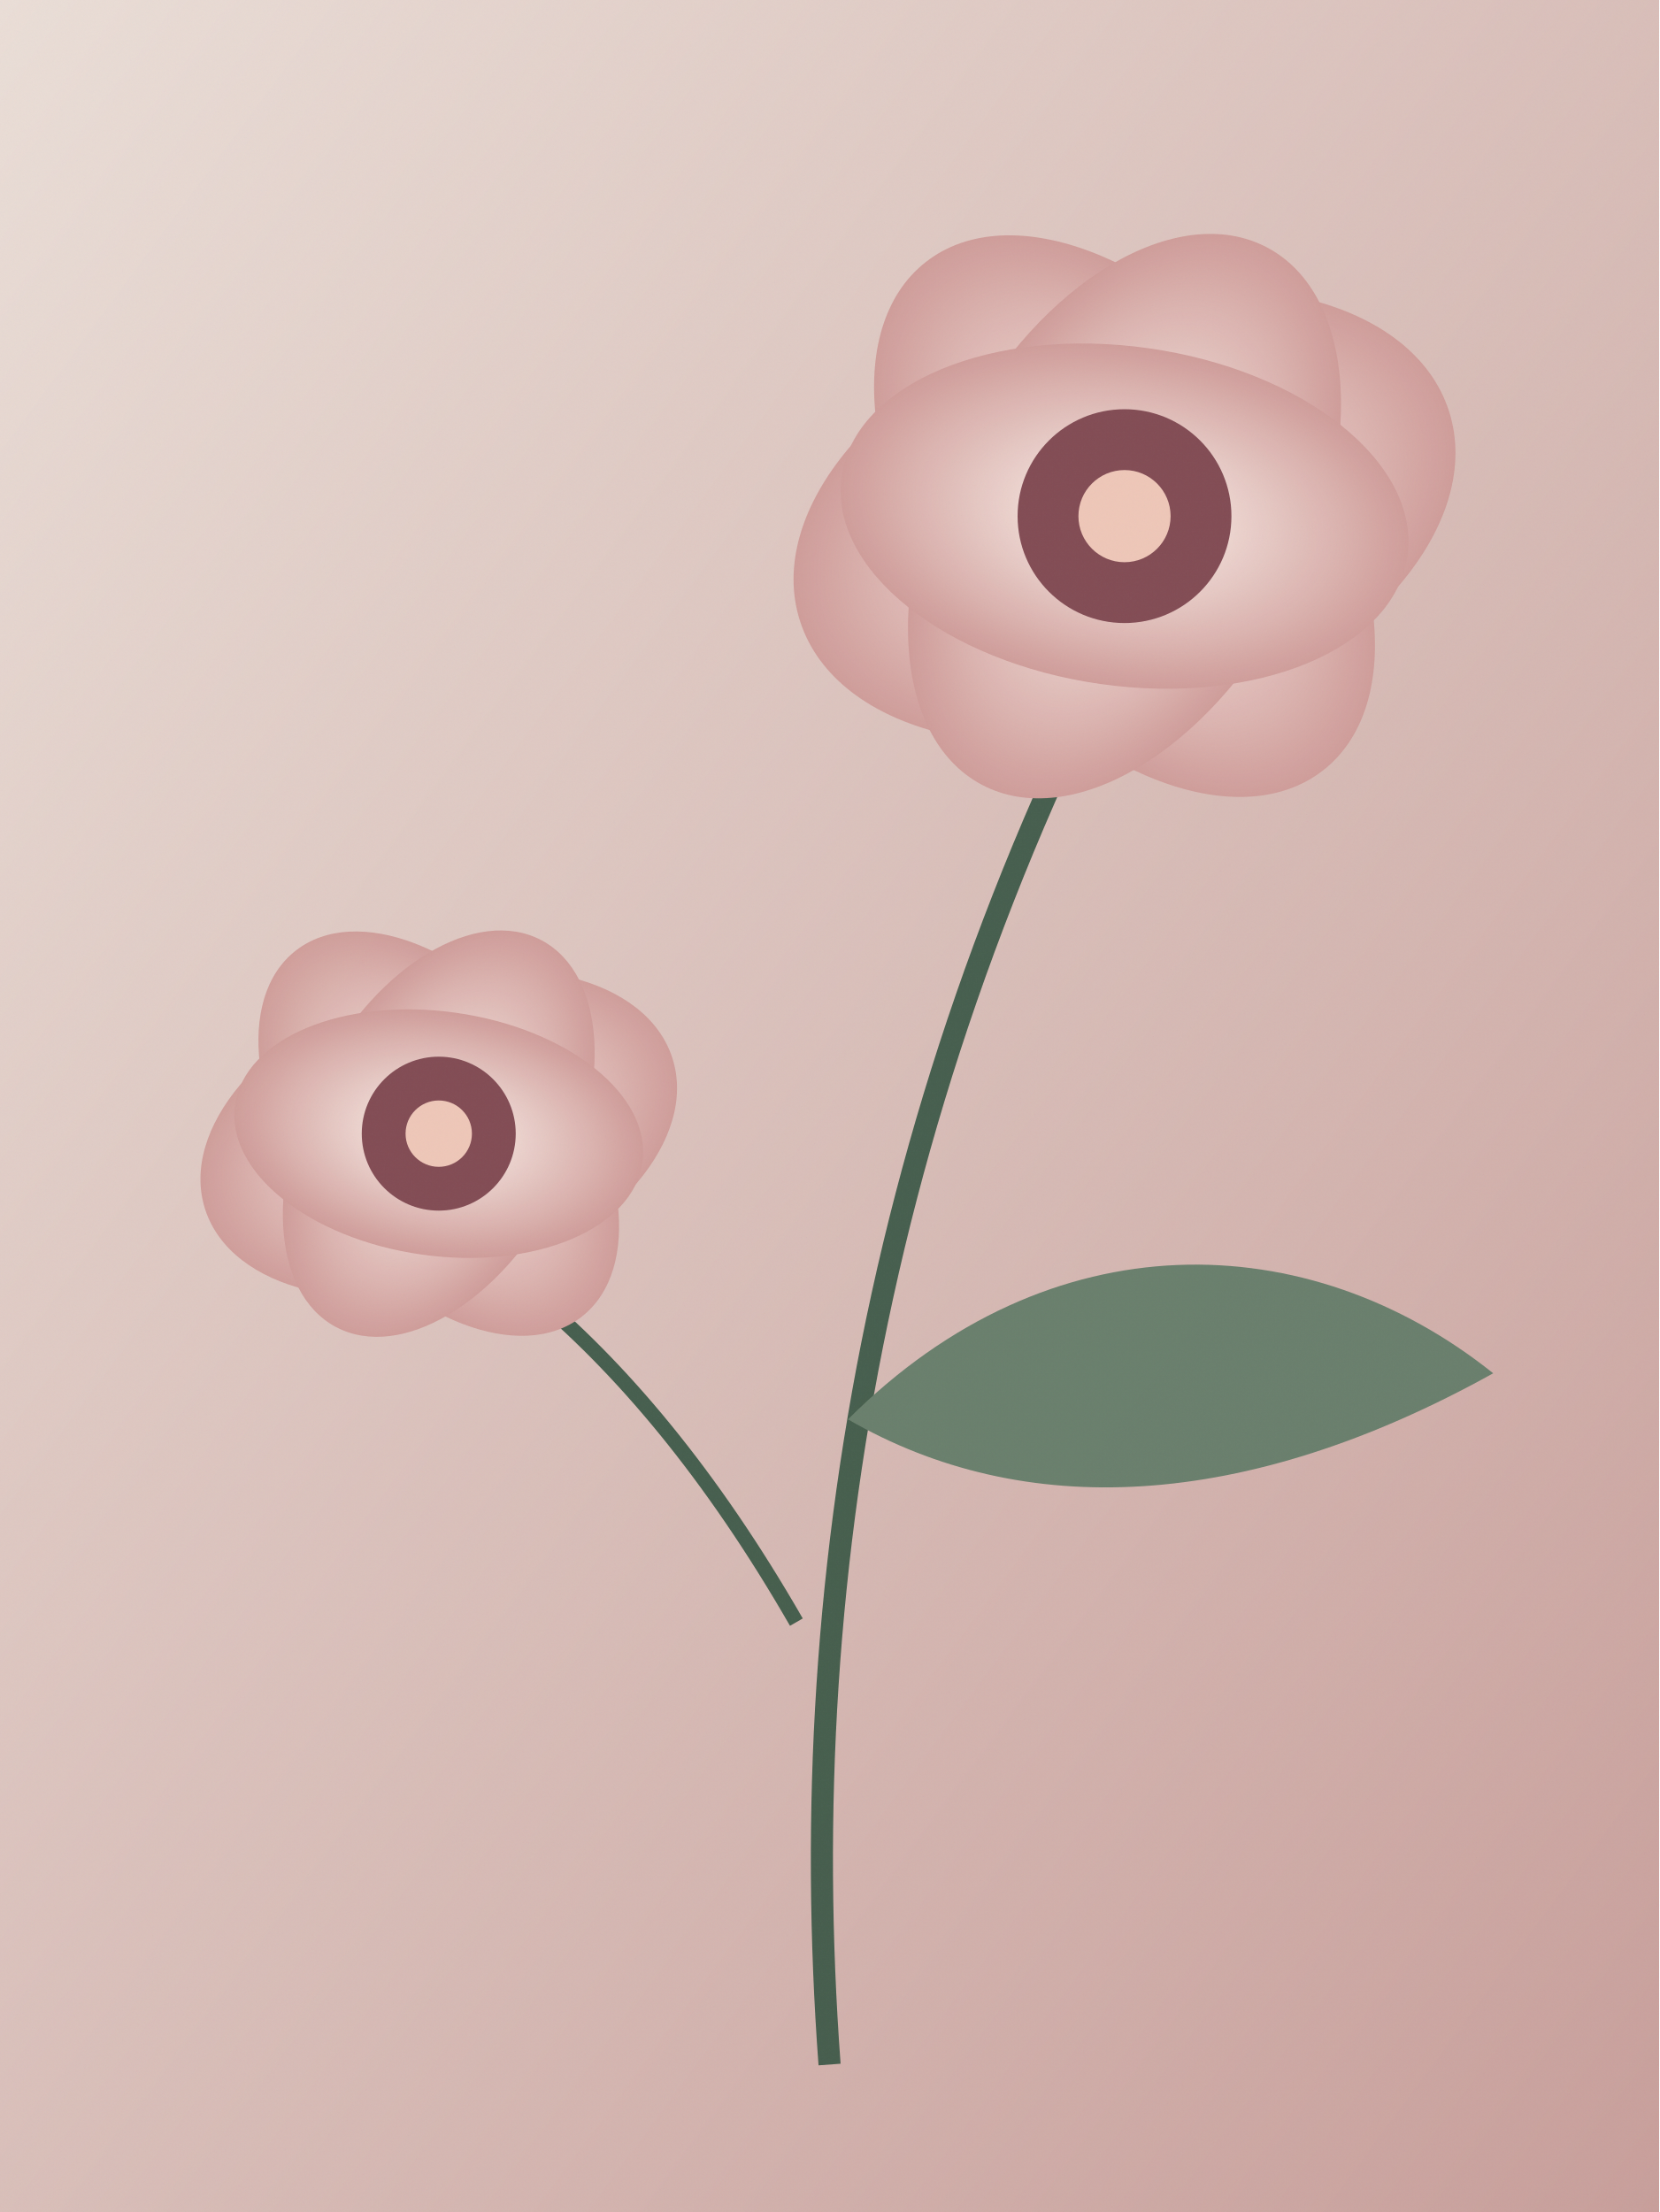
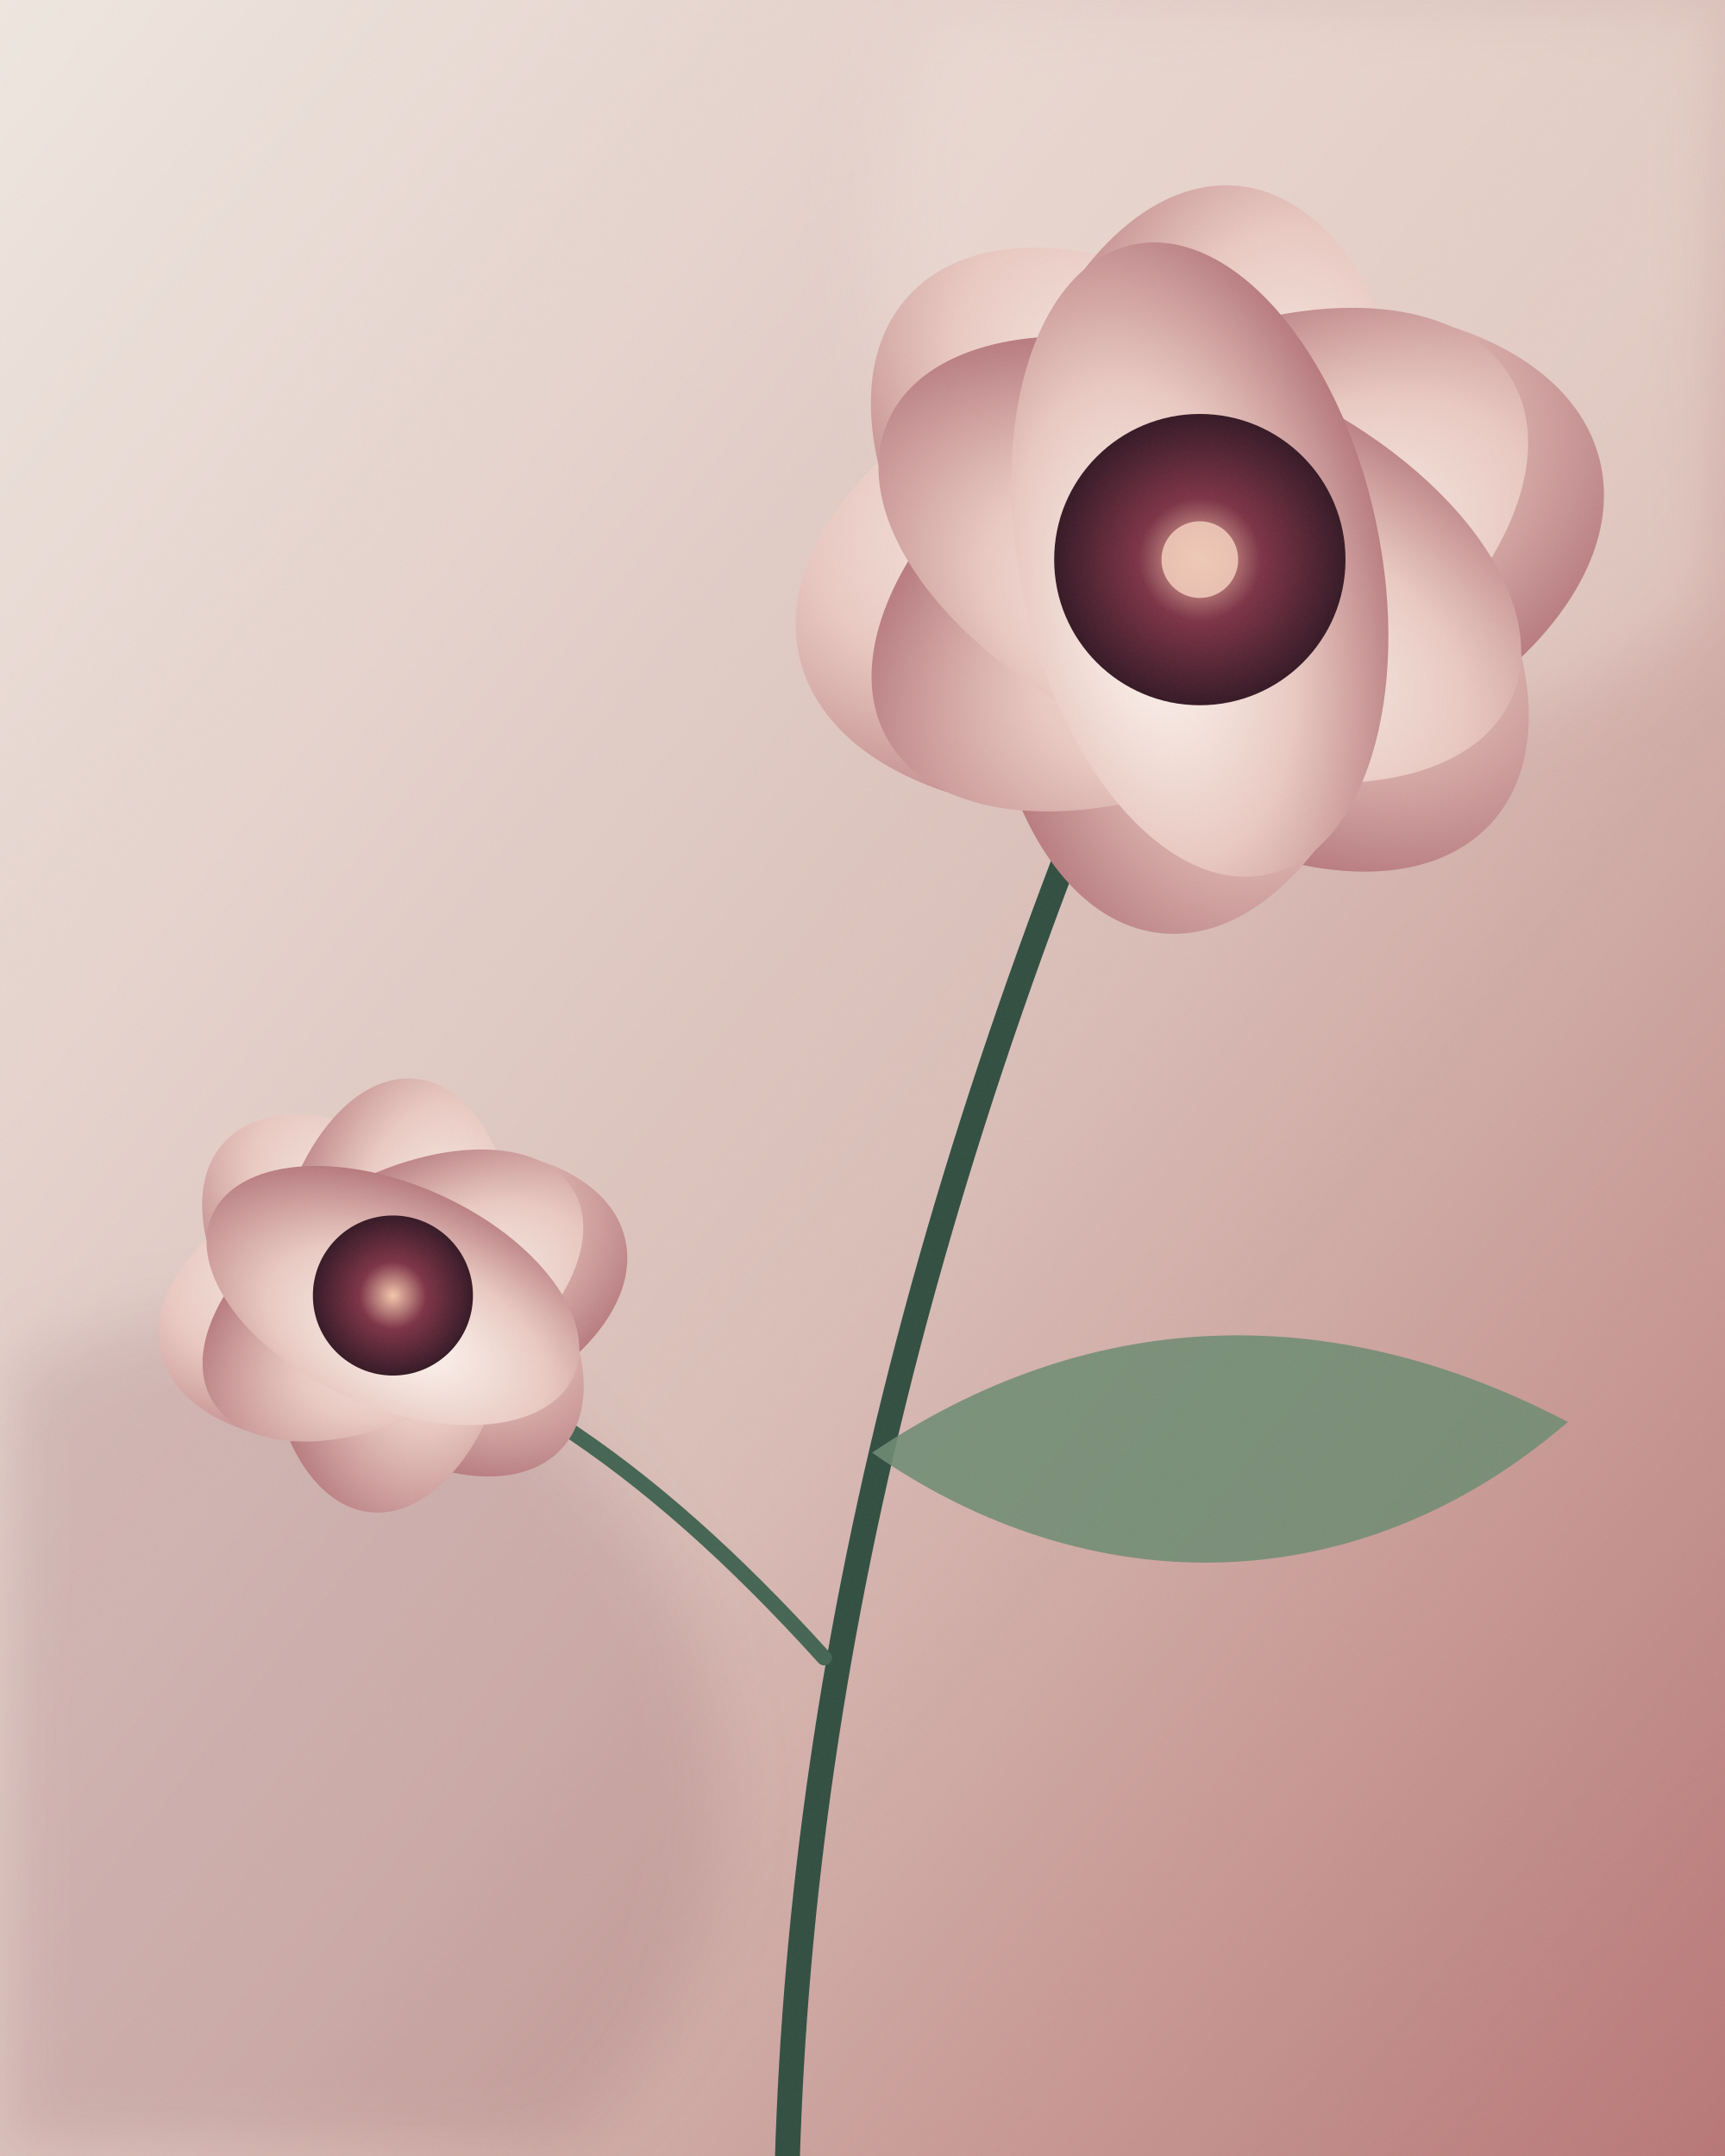
- <svg xmlns="http://www.w3.org/2000/svg" viewBox="0 0 900 1200">
+ <svg xmlns="http://www.w3.org/2000/svg" viewBox="0 0 900 1125">
  <defs>
    <linearGradient id="bg" x1="0" y1="0" x2="1" y2="1">
-       <stop stop-color="#eaded7" />
-       <stop offset="1" stop-color="#c89f9b" />
+       <stop stop-color="#efe6df" />
+       <stop offset=".55" stop-color="#d9bdb7" />
+       <stop offset="1" stop-color="#b77775" />
    </linearGradient>
-     <radialGradient id="petal">
-       <stop stop-color="#fff7f0" />
-       <stop offset="1" stop-color="#cf9b98" />
+     <radialGradient id="petal" cx="42%" cy="34%" r="78%">
+       <stop stop-color="#fffaf4" />
+       <stop offset=".48" stop-color="#e9c9c2" />
+       <stop offset="1" stop-color="#a65f67" />
    </radialGradient>
+     <radialGradient id="core">
+       <stop stop-color="#f3c7ab" />
+       <stop offset=".42" stop-color="#7d3347" />
+       <stop offset="1" stop-color="#351925" />
+     </radialGradient>
+     <filter id="soft">
+       <feGaussianBlur stdDeviation="18" />
+     </filter>
    <filter id="grain">
-       <feTurbulence baseFrequency=".8" numOctaves="3" seed="8" />
-       <feColorMatrix values="1 0 0 0 0 0 1 0 0 0 0 0 1 0 0 0 0 0 .055 0" />
+       <feTurbulence type="fractalNoise" baseFrequency=".75" numOctaves="3" seed="11" />
+       <feColorMatrix values="1 0 0 0 0 0 1 0 0 0 0 0 1 0 0 0 0 0 .045 0" />
    </filter>
  </defs>
-   <rect width="900" height="1200" fill="url(#bg)" />
-   <g opacity=".95">
-     <path d="M450 1120C430 850 480 560 650 270" stroke="#405a49" stroke-width="12" fill="none" />
-     <path d="M432 880C340 720 235 645 130 620" stroke="#405a49" stroke-width="8" fill="none" />
-     <g transform="translate(610 280)">
-       <ellipse rx="185" ry="115" fill="url(#petal)" transform="rotate(-18)" />
-       <ellipse rx="175" ry="105" fill="url(#petal)" transform="rotate(52)" />
-       <ellipse rx="165" ry="100" fill="url(#petal)" transform="rotate(118)" />
-       <ellipse rx="155" ry="92" fill="url(#petal)" transform="rotate(188)" />
-       <circle r="58" fill="#7f4750" />
-       <circle r="25" fill="#efc7b8" />
-     </g>
-     <g transform="translate(238 615) scale(.72)">
-       <ellipse rx="185" ry="115" fill="url(#petal)" transform="rotate(-18)" />
-       <ellipse rx="175" ry="105" fill="url(#petal)" transform="rotate(52)" />
-       <ellipse rx="165" ry="100" fill="url(#petal)" transform="rotate(118)" />
-       <ellipse rx="155" ry="92" fill="url(#petal)" transform="rotate(188)" />
-       <circle r="58" fill="#7f4750" />
-       <circle r="25" fill="#efc7b8" />
-     </g>
-     <path d="M460 770C570 660 710 665 810 745C675 820 555 825 460 770Z" fill="#657d6a" />
+   <rect width="900" height="1125" fill="url(#bg)" />
+   <circle cx="720" cy="120" r="260" fill="#f5e9df" opacity=".32" filter="url(#soft)" />
+   <circle cx="126" cy="935" r="250" fill="#79434f" opacity=".16" filter="url(#soft)" />
+   <path d="M410 1180C410 910 472 620 626 280" fill="none" stroke="#324f41" stroke-width="13" stroke-linecap="round" />
+   <path d="M430 865C335 760 250 705 145 680" fill="none" stroke="#456553" stroke-width="8" stroke-linecap="round" />
+   <path d="M455 758C566 683 692 676 818 742C708 837 568 837 455 758Z" fill="#6f8b73" opacity=".88" />
+   <g transform="translate(626 292)">
+     <ellipse rx="215" ry="126" fill="url(#petal)" transform="rotate(-14)" />
+     <ellipse rx="205" ry="118" fill="url(#petal)" transform="rotate(42)" />
+     <ellipse rx="196" ry="112" fill="url(#petal)" transform="rotate(96)" />
+     <ellipse rx="188" ry="106" fill="url(#petal)" transform="rotate(150)" />
+     <ellipse rx="178" ry="100" fill="url(#petal)" transform="rotate(204)" />
+     <ellipse rx="168" ry="94" fill="url(#petal)" transform="rotate(258)" />
+     <circle r="76" fill="url(#core)" />
+     <circle r="20" fill="#f0c9b8" opacity=".9" />
  </g>
-   <rect width="900" height="1200" filter="url(#grain)" opacity=".5" />
+   <g transform="translate(205 676) scale(.58)">
+     <ellipse rx="215" ry="126" fill="url(#petal)" transform="rotate(-14)" />
+     <ellipse rx="205" ry="118" fill="url(#petal)" transform="rotate(42)" />
+     <ellipse rx="196" ry="112" fill="url(#petal)" transform="rotate(96)" />
+     <ellipse rx="188" ry="106" fill="url(#petal)" transform="rotate(150)" />
+     <ellipse rx="178" ry="100" fill="url(#petal)" transform="rotate(204)" />
+     <circle r="72" fill="url(#core)" />
+   </g>
+   <rect width="900" height="1125" filter="url(#grain)" opacity=".9" />
</svg>
